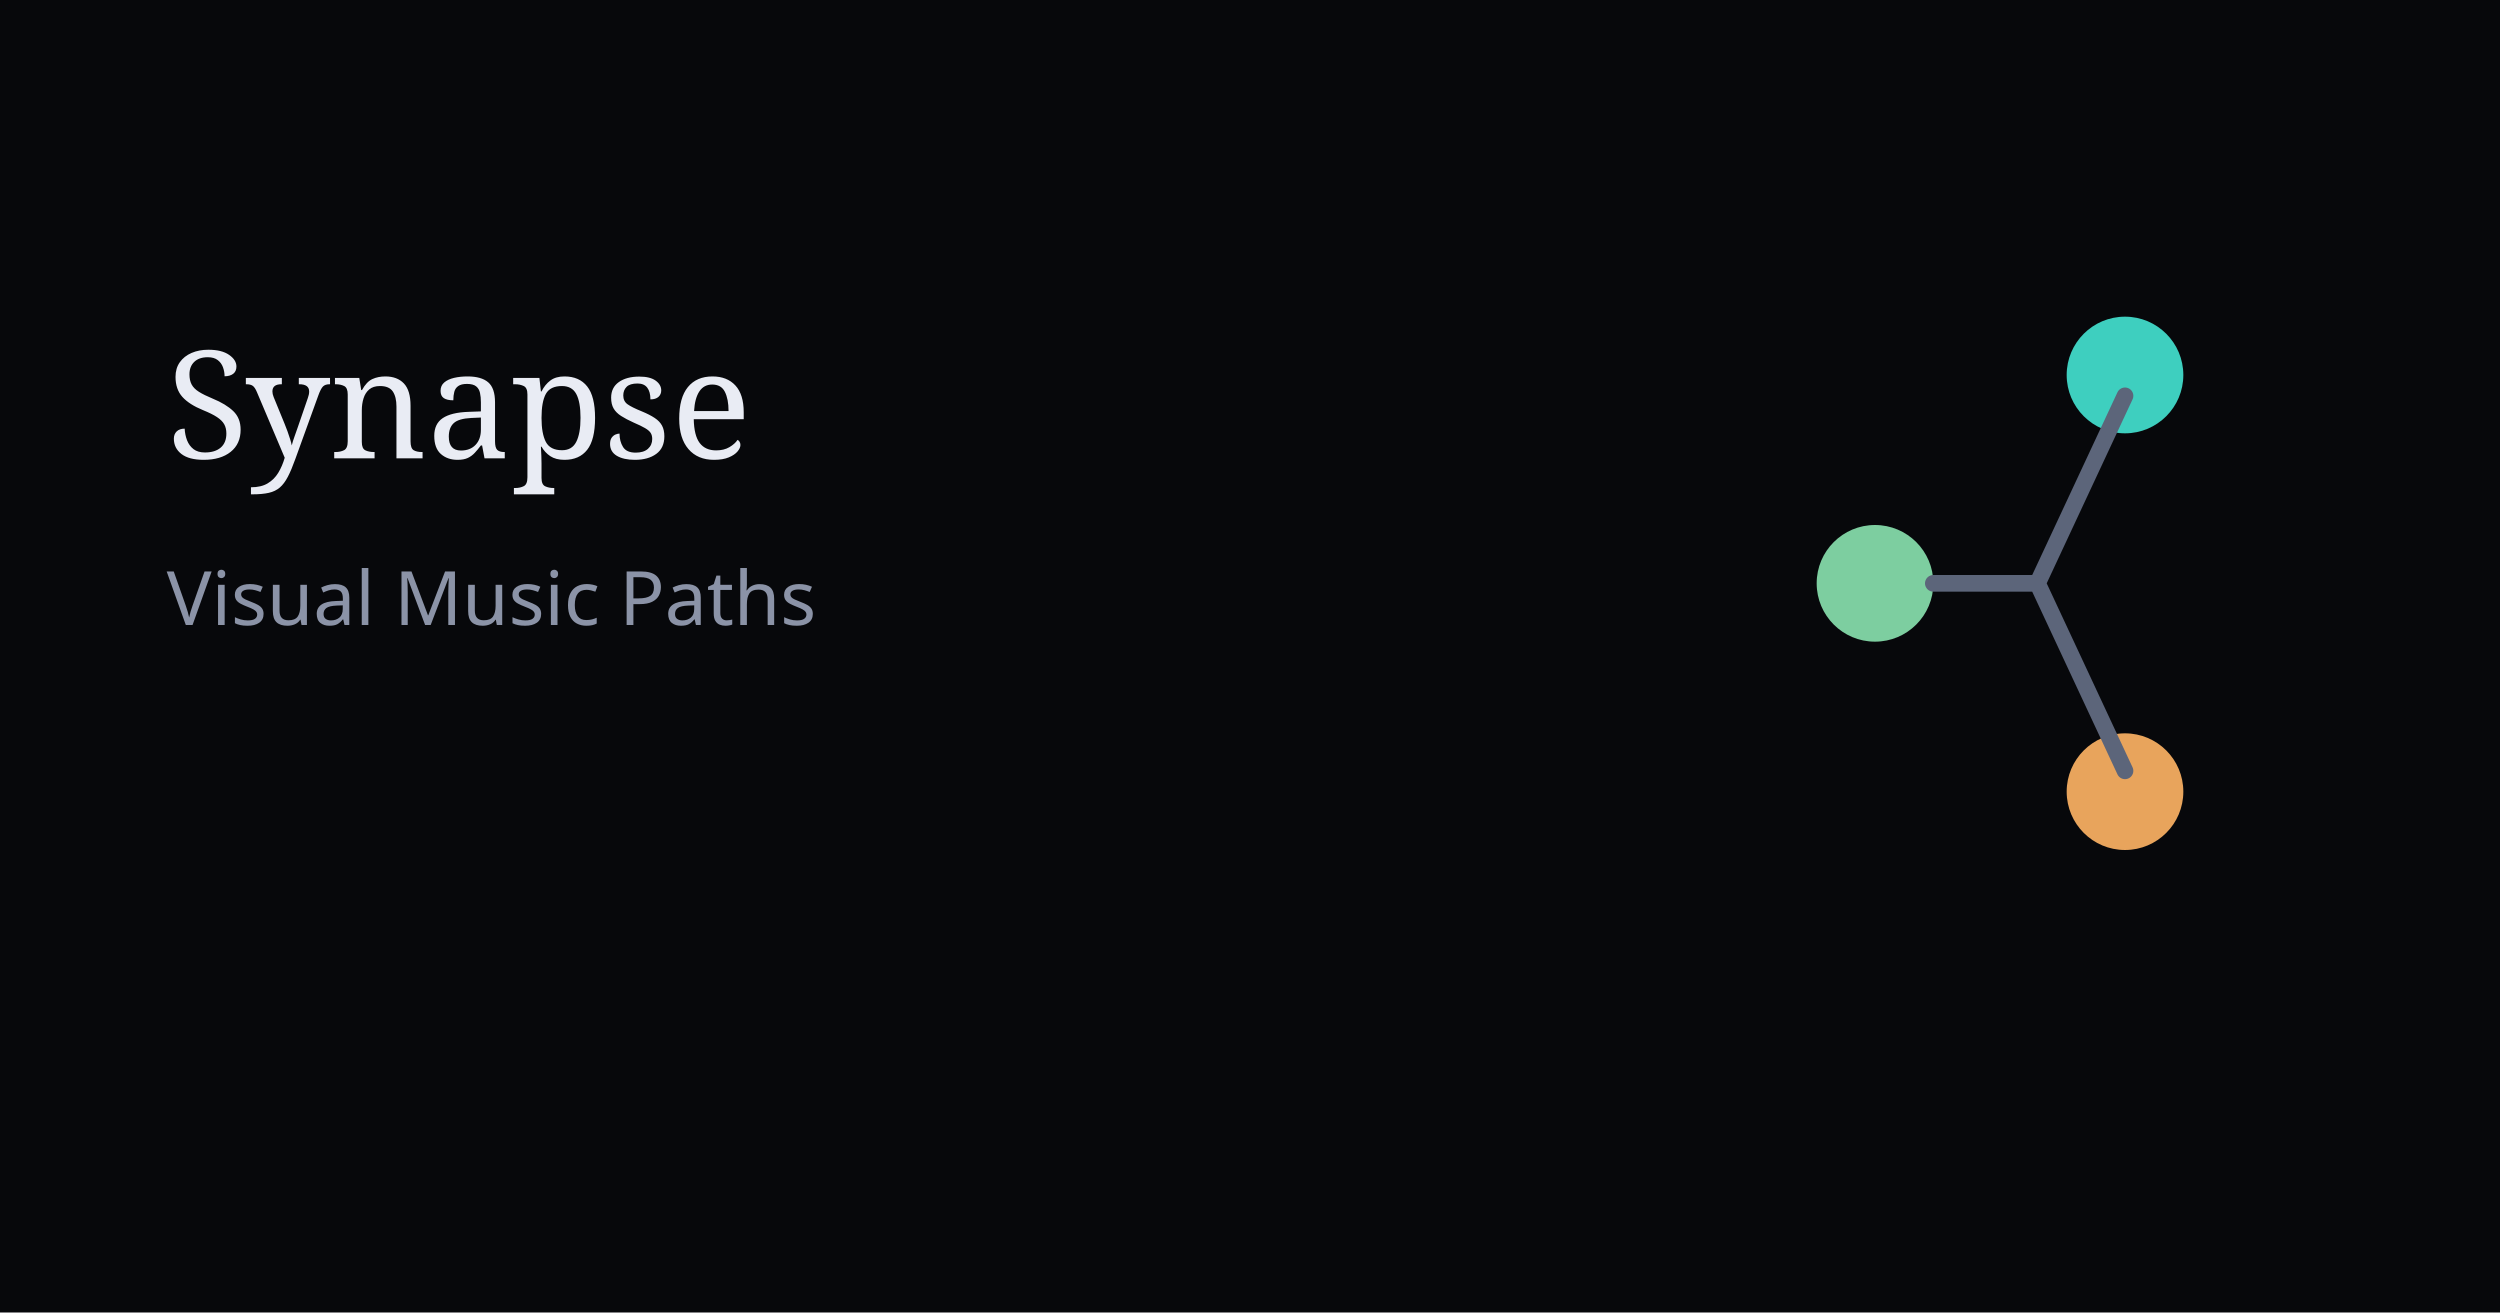
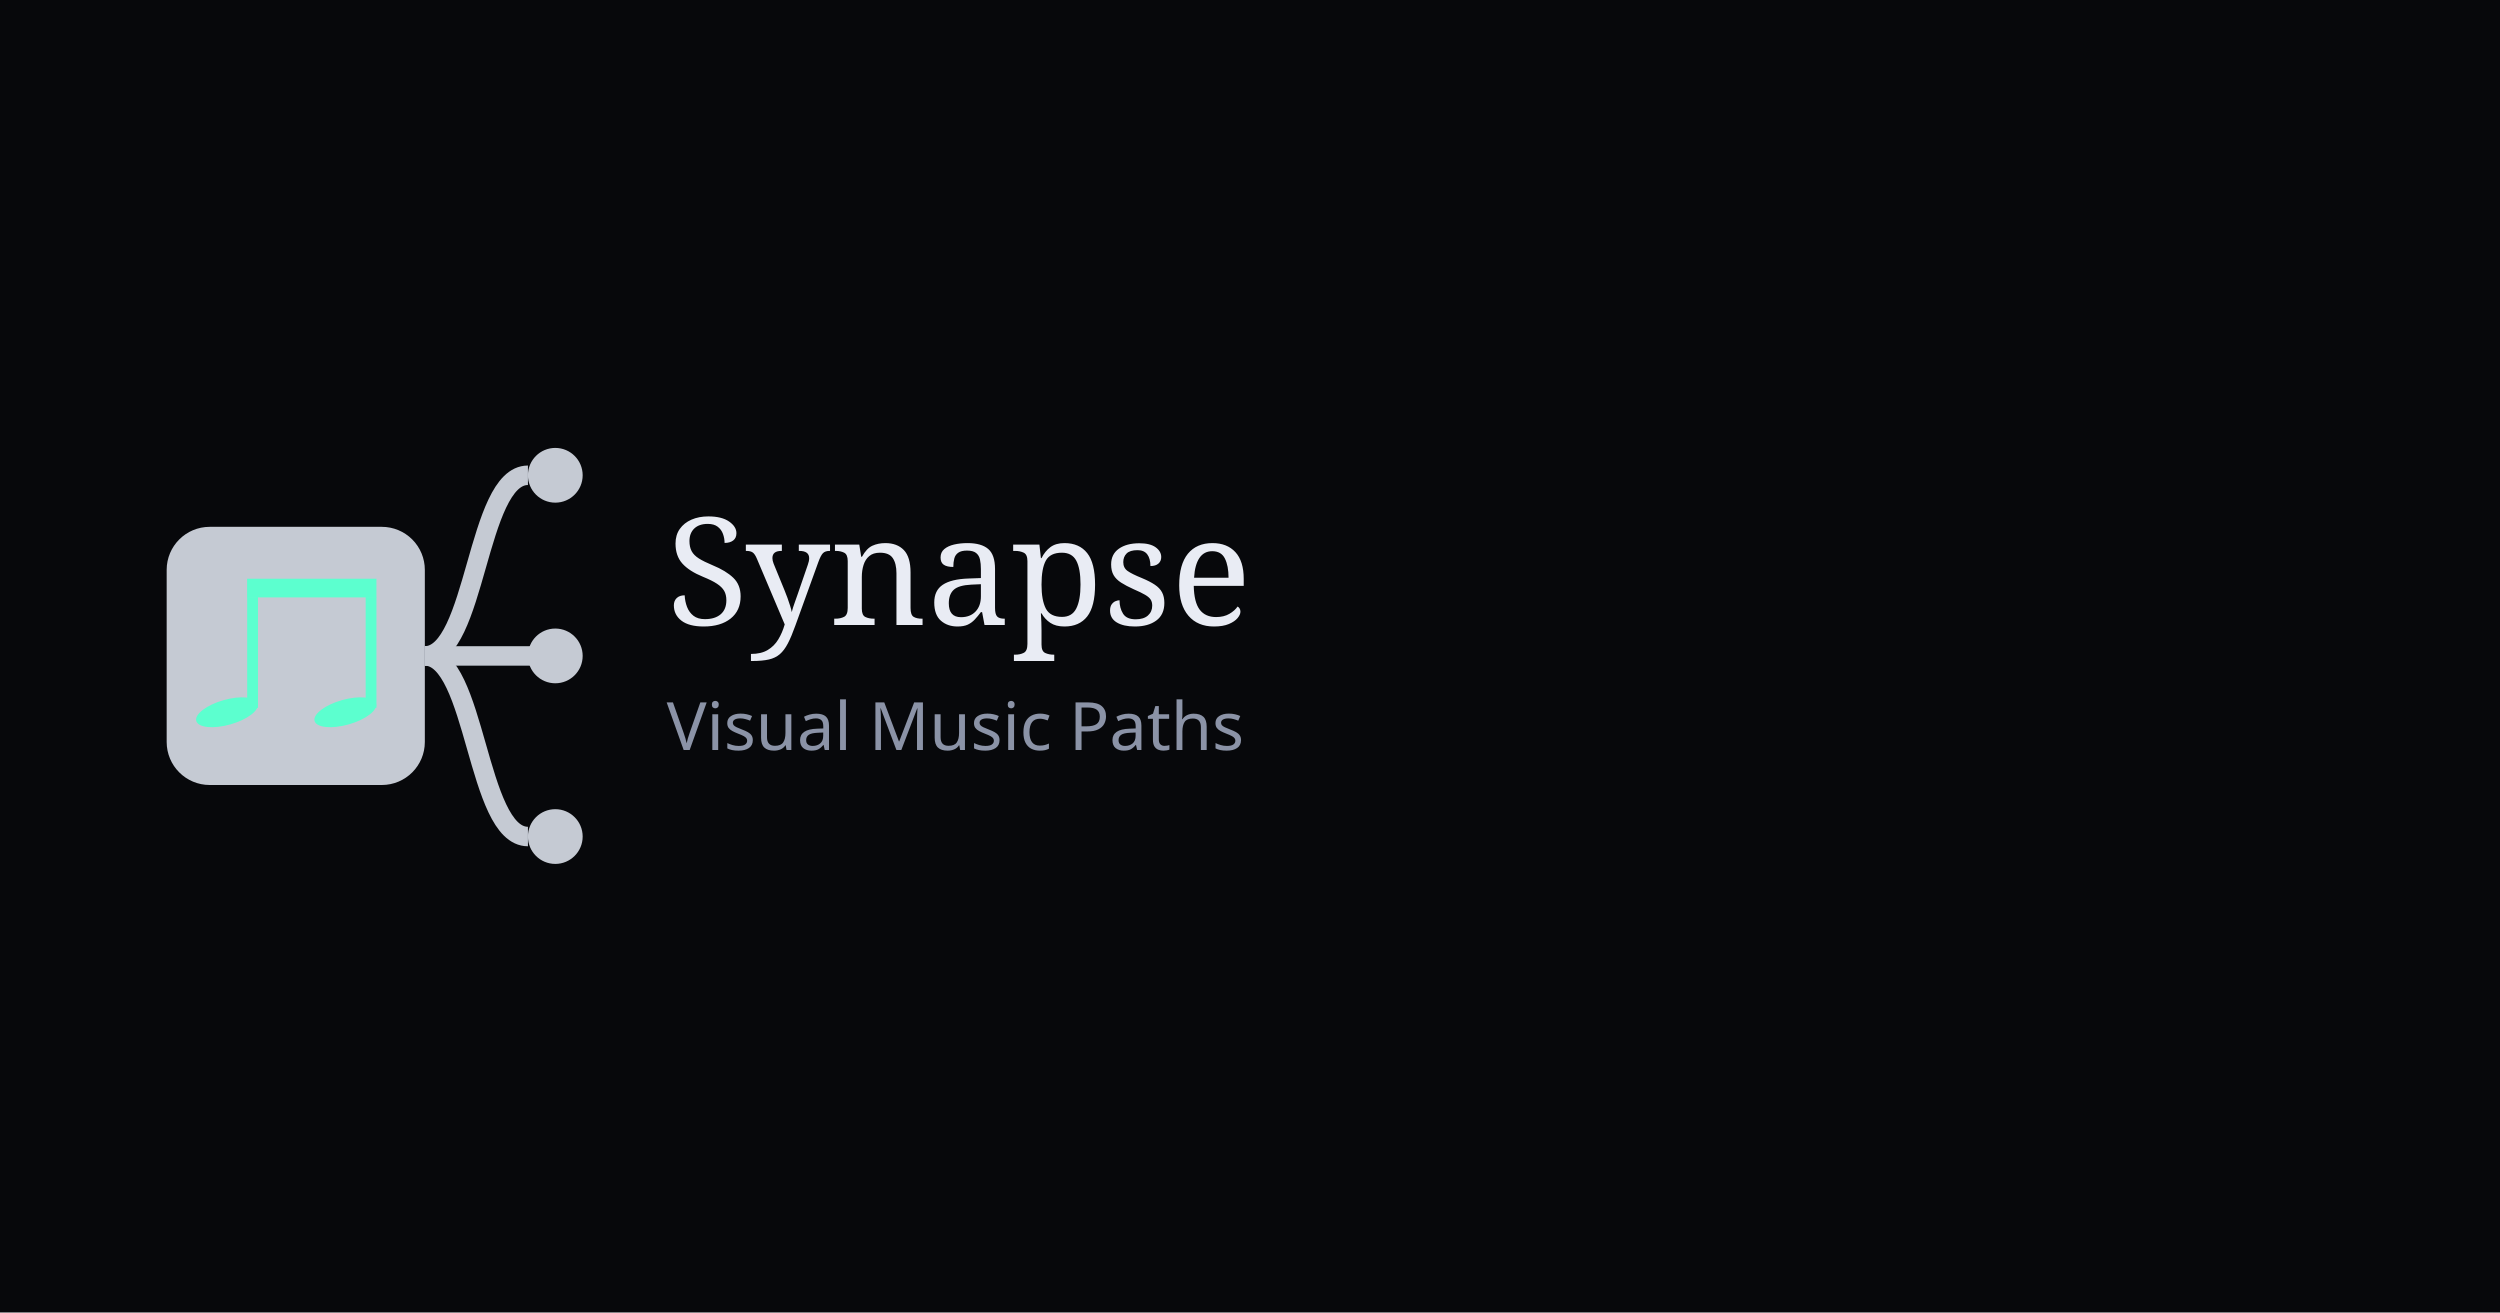
<svg xmlns="http://www.w3.org/2000/svg" viewBox="0 0 1200 630">
  <rect width="1200" height="630" fill="#07080b" />
-   <text x="80" y="220" font-family="Georgia, serif" font-size="72" fill="#e9ecf4">Synapse</text>
-   <text x="80" y="300" font-family="Segoe UI, sans-serif" font-size="36" fill="#8b93a7">Visual Music Paths</text>
-   <circle cx="900" cy="280" r="28" fill="#7dcea0" />
-   <circle cx="1020" cy="180" r="28" fill="#3ecfbf" />
-   <circle cx="1020" cy="380" r="28" fill="#e8a45c" />
-   <path d="M928 280h50M978 280l42-90M978 280l42 90" stroke="#5c657a" stroke-width="8" fill="none" stroke-linecap="round" />
+   <g transform="translate(80 215) scale(0.39)" fill="none">
+     <path fill="#c5cad3" d="M0 150.085c0-29.248 23.711-52.959 52.959-52.959h211.83c14.046 0 27.516 5.58 37.448 15.511 9.932 9.932 15.511 23.402 15.511 37.448v211.83c0 29.248-23.711 52.959-52.959 52.959H52.959C23.711 414.874 0 391.163 0 361.915z" />
+     <path fill="#5cffcf" d="M36.44 336.106c-2.348-8.234 12.688-19.723 33.584-25.661 20.896-5.938 39.74-4.076 42.088 4.158 2.348 8.234-12.688 19.723-33.584 25.661-20.896 5.938-39.74 4.076-42.088-4.158z" />
+     <path fill="#5cffcf" d="M182.047 336.106c-2.348-8.234 12.688-19.723 33.584-25.661 20.896-5.938 39.74-4.076 42.088 4.158 2.348 8.234-12.688 19.723-33.584 25.661-20.896 5.938-39.74 4.076-42.088-4.158z" />
+     <path fill="#5cffcf" d="M99.11 183.533h13.261v136.322H99.11z" />
+     <path fill="#5cffcf" d="M244.926 183.533h13.261v136.322h-13.261z" />
+     <path fill="#5cffcf" d="M99.035 183.985v-23.001h159.136v23.001z" />
+     <circle fill="#c5cad3" cx="478.315" cy="33.685" r="33.685" />
+     <circle fill="#c5cad3" cx="478.315" cy="256" r="33.685" />
+     <circle fill="#c5cad3" cx="478.315" cy="478.315" r="33.685" />
+     <path stroke="#c5cad3" stroke-width="24" stroke-linejoin="round" d="M317.748 256h173.921" />
+     <path stroke="#c5cad3" stroke-width="24" stroke-linejoin="round" d="M317.748 256c31.721 0 47.579-55.583 63.441-111.165C397.051 89.252 412.917 33.67 444.645 33.67" />
+     <path stroke="#c5cad3" stroke-width="24" stroke-linejoin="round" d="M317.748 256c31.721 0 47.579 55.575 63.441 111.15 15.862 55.575 31.728 111.15 63.456 111.15" />
+   </g>
+   <text x="320" y="300" font-family="Georgia, serif" font-size="72" fill="#e9ecf4">Synapse</text>
+   <text x="320" y="360" font-family="Segoe UI, sans-serif" font-size="32" fill="#8b93a7">Visual Music Paths</text>
</svg>
